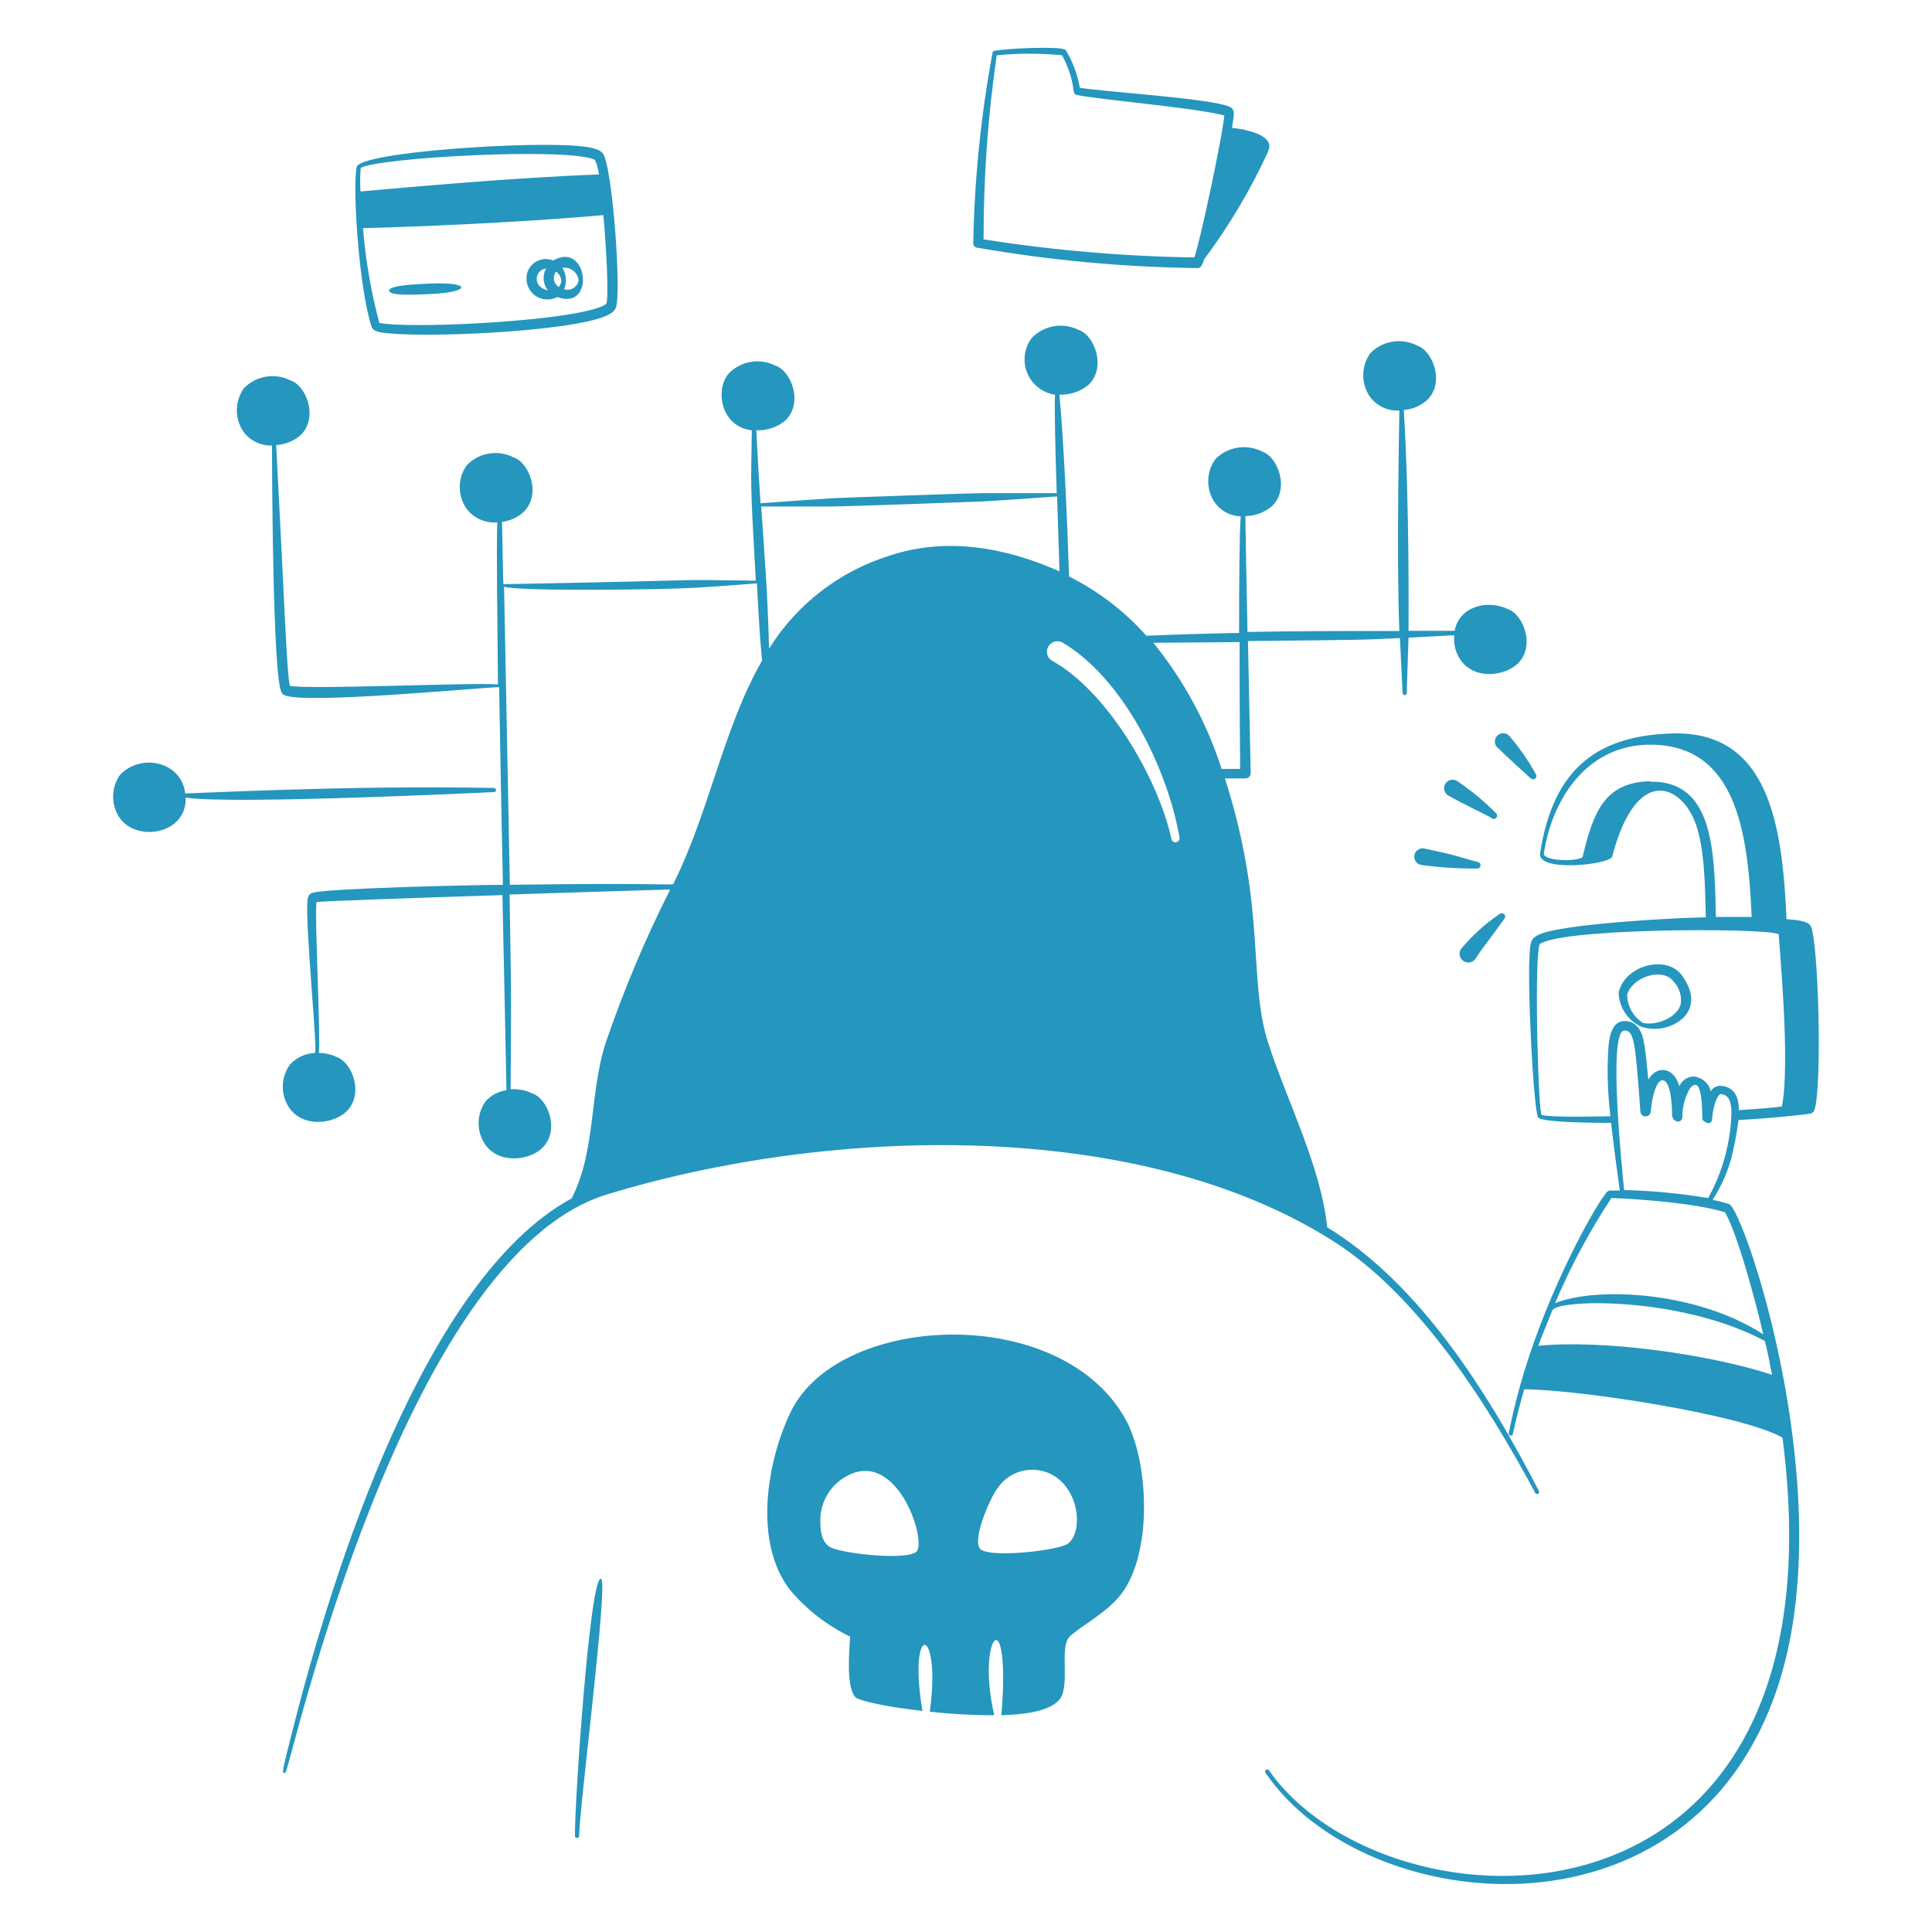
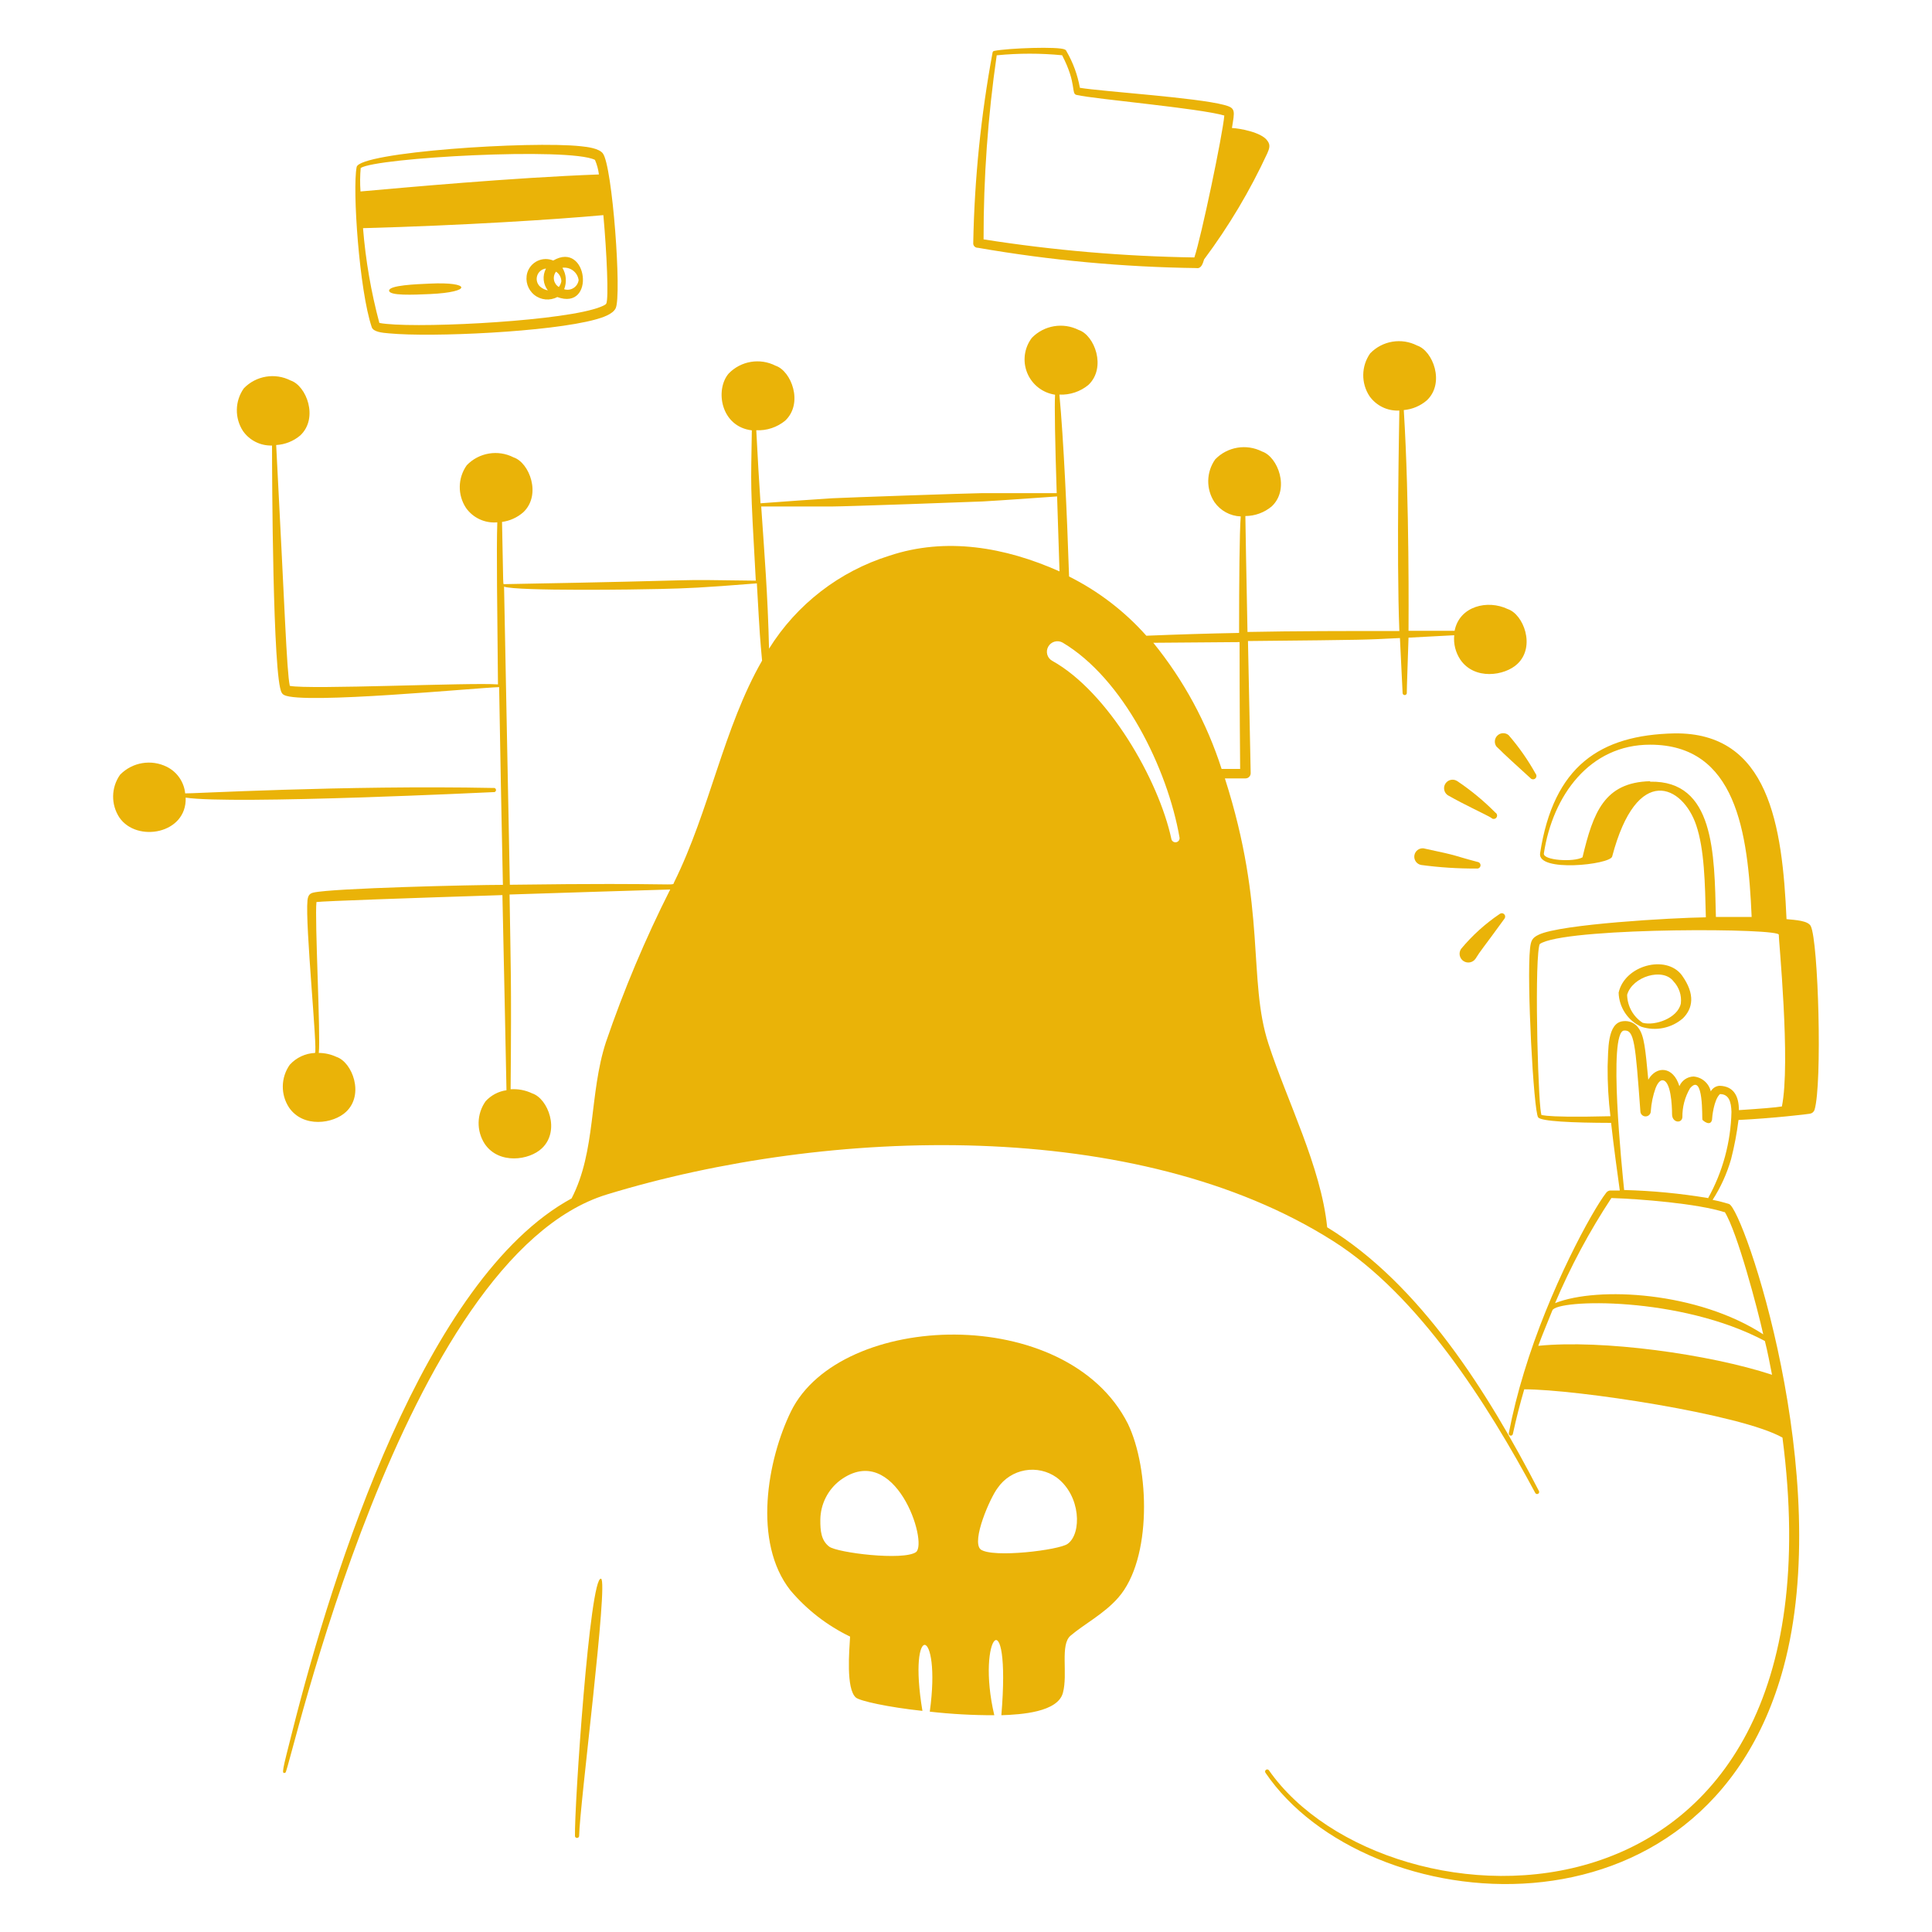
<svg xmlns="http://www.w3.org/2000/svg" viewBox="0 0 400 400" id="Hack-3--Streamline-Milano.svg" height="400" width="400">
-   <g fill="#2596be">
+   <g fill="#eab308">
    <path d="M102.16 164a0.44 0.44 0 1 0 0 -0.86c-30.68 -0.62 -63.62 1.24 -63.82 1.12a6.92 6.92 0 0 0 -3.76 -5.48 8.34 8.34 0 0 0 -9.72 1.62 7.86 7.86 0 0 0 -0.14 8.86c3.58 5.24 14 3.42 13.72 -4.12C48.28 166.62 102 164 102.16 164zm-63.62 0.68a0.34 0.34 0 0 0 0 -0.28 0.34 0.34 0 0 1 0 0.3z" stroke-width="1" />
    <path d="M276 256.94c17.72 11.22 32 33.76 41.86 52.16a0.42 0.42 0 0 0 0.76 -0.4c-10.52 -20.38 -24.62 -42.86 -43.84 -54.6 -1.26 -12.48 -8.34 -26.22 -12.16 -38 -4.32 -13.26 -0.34 -27.88 -9.02 -54.94h4.26a1.08 1.08 0 0 0 1.08 -1.1s-0.28 -13.8 -0.56 -27.34c26 -0.26 23.6 -0.24 31.46 -0.62 0.16 3.78 0.5 9.76 0.56 11.46a0.44 0.44 0 0 0 0.86 0c0 -1.42 0.24 -7.4 0.36 -11.54l9.46 -0.5a7.76 7.76 0 0 0 1.26 5.04c2.92 4.3 9.2 3.38 11.82 0.9 3.82 -3.6 1.26 -10.28 -2 -11.36 -4.16 -2 -10 -0.62 -11 4.5h-9.54c0 -1.54 0.22 -26.4 -0.98 -45.7a8.46 8.46 0 0 0 4.76 -2c3.84 -3.62 1.24 -10.3 -2 -11.36a8.28 8.28 0 0 0 -9.72 1.62 7.88 7.88 0 0 0 -0.14 8.86 7.1 7.1 0 0 0 6.18 2.98c0 1.12 -0.62 30 0 45.64 -11.22 0 -21.48 0 -31.44 0.2 -0.22 -11.22 -0.42 -21.88 -0.44 -24a8.56 8.56 0 0 0 5.46 -2c3.82 -3.6 1.26 -10.28 -2 -11.36a8.28 8.28 0 0 0 -9.7 1.62 7.86 7.86 0 0 0 -0.16 8.86 6.96 6.96 0 0 0 5.44 2.96c-0.26 3.36 -0.34 13.58 -0.34 24.12 -6.46 0.12 -12.8 0.32 -19.2 0.58a53.24 53.24 0 0 0 -16 -12.26c-0.42 -12.88 -1.14 -28.46 -2 -37.66a8.84 8.84 0 0 0 6 -2c3.8 -3.62 1.26 -10.3 -2 -11.38a8.32 8.32 0 0 0 -9.7 1.62 7.38 7.38 0 0 0 4.8 11.78c-0.14 2 0 10.1 0.34 20.38h-15.44c-2 0 -28.5 0.92 -31.02 1.06s-11.7 0.8 -14.86 1.04c-0.3 -4.54 -0.6 -9.44 -0.88 -15.12a8.78 8.78 0 0 0 6 -2c3.82 -3.64 1.22 -10.3 -2 -11.36a8.28 8.28 0 0 0 -9.72 1.62c-2.86 3.34 -1.66 10.98 4.8 11.76 -0.18 12.3 -0.38 9.7 0.82 31.12 -20.7 -0.28 -4.28 -0.14 -52 0.72 -0.42 -0.14 -0.22 1.7 -0.54 -12.88a8.38 8.38 0 0 0 4.4 -2c3.82 -3.62 1.26 -10.28 -2 -11.36a8.24 8.24 0 0 0 -9.7 1.62 7.82 7.82 0 0 0 -0.16 8.84 7.12 7.12 0 0 0 6.48 2.98c-0.2 5.82 0 18.42 0.14 33.56 -5.38 -0.44 -39.1 1.12 -43.1 0.3 -0.66 -3.1 -1.04 -16.12 -2.82 -49.86a8.44 8.44 0 0 0 5 -2c3.82 -3.62 1.24 -10.28 -2 -11.36a8.26 8.26 0 0 0 -9.7 1.62 7.88 7.88 0 0 0 -0.16 8.86 7.06 7.06 0 0 0 6 2.98c0 5.88 0.14 48.24 2 51.16a1.1 1.1 0 0 0 0.52 0.5c3.78 2 40 -1.52 44.5 -1.64 0.2 12.74 0.5 27.2 0.78 40.94 -6 0 -35.28 0.68 -39.22 1.6 -0.76 0.18 -1.12 0.54 -1.24 1.6 -0.5 5.04 2.12 30.98 1.56 31.6a7.5 7.5 0 0 0 -5.22 2.44 7.86 7.86 0 0 0 -0.16 8.86c2.92 4.28 9.2 3.38 11.82 0.88 3.82 -3.6 1.26 -10.28 -2 -11.36A8.72 8.72 0 0 0 66 218c0.42 -3.38 -0.88 -27.88 -0.48 -31.24 1.3 -0.2 19.84 -0.84 38.5 -1.44 0.34 16 0.66 30.72 0.84 40.4a7.22 7.22 0 0 0 -4.32 2.28 7.86 7.86 0 0 0 -0.16 8.86c2.92 4.26 9.2 3.38 11.82 0.88 3.84 -3.64 1.24 -10.3 -2 -11.36a8.94 8.94 0 0 0 -4.48 -0.86c0.2 -23.6 0 -25.32 -0.22 -40.32 13.36 -0.44 26.56 -0.84 33.26 -1.04a248.26 248.26 0 0 0 -13.32 31.64c-3.48 10.7 -2 22.46 -7.1 32.32 -30.44 16.58 -49.5 77.4 -57.76 110.12 -2.18 8.58 -2.36 9.12 -1.48 8.76s24.14 -106.74 66.56 -119.7c45.92 -14.04 109.9 -16.04 150.34 9.64zm-19.36 -124c0 12.6 0.1 25.06 0.12 26.26h-3.84a80.4 80.4 0 0 0 -14.14 -26.12zm-36.64 0.1c12.54 7.44 21.72 26 24.22 40.42a0.86 0.86 0 0 1 -1.68 0.32c-2.66 -12.44 -13.2 -30.58 -24.68 -36.96a2.14 2.14 0 0 1 -0.82 -2.96 2.18 2.18 0 0 1 2.96 -0.82zM139.56 182.68c-0.46 0.92 2.52 0 -34 0.5 -0.36 -18.4 -0.88 -45.24 -1.2 -61.72 2.68 0.96 28 0.6 32.34 0.48 5.68 -0.14 8.18 -0.22 20 -1.16 0.66 11.82 0.64 11 1.08 16 -7.96 13.84 -10.84 30.98 -18.22 45.9zm19.66 -48.38c-0.26 -11.12 -0.94 -19.42 -1.62 -29.44h14.86c2.52 0 29 -0.94 31 -1.04 3.34 -0.18 13.48 -0.9 15.4 -1.04 0.16 4.88 0.32 10.2 0.5 15.52 -11.26 -5.02 -23.5 -7.16 -35.24 -3.24a45.26 45.26 0 0 0 -24.9 19.24zm-43.84 -72.8c8 2.94 6.34 -11.76 -0.84 -7.56a4 4 0 0 0 -5.38 2.56 4.34 4.34 0 0 0 6.22 5zM119.8 58a2.32 2.32 0 0 1 -3 1.88 5.02 5.02 0 0 0 -0.36 -4.44A2.98 2.98 0 0 1 119.8 58zm-4.66 -1.74a2.42 2.42 0 0 1 1.08 2 2.82 2.82 0 0 1 -0.52 1.16 2.16 2.16 0 0 1 -0.56 -3.2zm-2.12 -0.62a4.18 4.18 0 0 0 0.4 4.48 3.52 3.52 0 0 1 -1.6 -0.78 2.16 2.16 0 0 1 1.2 -3.74z" stroke-width="1" />
    <path d="M80.56 69.02c8.82 0.84 33.38 -0.28 42.76 -2.88 1.36 -0.38 3.5 -1.04 4.14 -2.3 1.3 -2.56 -0.66 -29.6 -2.66 -32.1 -0.8 -1.02 -3.12 -1.32 -4.52 -1.46 -10.4 -1.14 -45.82 1.2 -46.44 4.3 -0.9 4.58 0.54 25.5 3.12 33.14 0.32 1 2.14 1.18 3.6 1.3zm-5.88 -34.24c3.2 -2.14 43.16 -4.34 48.5 -1.68a11.16 11.16 0 0 1 0.82 3.02c-18 0.66 -40.52 2.74 -49.36 3.52a29.86 29.86 0 0 1 0.04 -4.86zm0.48 12.46c21.02 -0.58 39.84 -1.8 49.76 -2.7 0.72 8 1.12 17.32 0.6 18.32 -0.22 0.44 -2.3 1.08 -2.78 1.2 -9.44 2.66 -38 4 -44.2 2.8a110 110 0 0 1 -3.38 -19.62z" stroke-width="1" />
    <path d="M89.06 60.88c8.76 -0.4 8.46 -2.58 -0.1 -2.16 -2.84 0.12 -8.38 0.34 -8.4 1.44s4.96 0.88 8.5 0.72zm35.38 265.98c-2.32 -0.72 -5.54 47.22 -5.4 53.32a0.44 0.44 0 0 0 0.86 0c0.1 -6.46 6.1 -52.84 4.54 -53.32zm210.68 -121.34a8 8 0 0 0 4.7 7.06 8.94 8.94 0 0 0 8.62 -1.76c2 -2 2.64 -4.92 -0.24 -8.92 -3.24 -4.32 -11.84 -2.06 -13.08 3.62zm12.88 2.24c-0.64 3.04 -5.36 4.68 -7.9 4a7.08 7.08 0 0 1 -3.22 -5.8c1.1 -3.82 7.44 -5.68 9.6 -2.78a5.7 5.7 0 0 1 1.52 4.58zm-38.18 -53.2c1.88 1.74 -0.42 -0.24 7.04 6.54a0.7 0.7 0 0 0 1.08 -0.9 47.34 47.34 0 0 0 -5.6 -8 1.74 1.74 0 0 0 -2.52 2.36zm-1.08 14.76a0.7 0.7 0 1 0 0.86 -1.08 51.1 51.1 0 0 0 -7.86 -6.5 1.74 1.74 0 0 0 -2 2.9c3.8 2.16 7.52 3.8 9 4.68zm-14.52 9.76a82 82 0 0 0 11.52 0.74 0.68 0.68 0 1 0 0.2 -1.36c-5.68 -1.5 -3.12 -1.1 -11.22 -2.82a1.74 1.74 0 0 0 -0.5 3.44zm11.28 19.4c1.14 -1.84 1.36 -1.9 6 -8.3a0.7 0.7 0 0 0 -1 -0.96 38.18 38.18 0 0 0 -8 7.24 1.74 1.74 0 0 0 3 2.02zm-103.04 -147.18a286.7 286.7 0 0 0 45.22 4.2c1 0.18 1.32 -0.84 1.62 -1.8a123.26 123.26 0 0 0 13.1 -22c0.4 -0.94 0.68 -1.68 0 -2.56 -1.2 -1.78 -5.84 -2.58 -7.34 -2.64 0.56 -3.54 0.86 -4.14 -1.64 -4.78 -5.86 -1.54 -24.86 -2.74 -29.84 -3.54a23.12 23.12 0 0 0 -2.76 -7.54 0.66 0.66 0 0 0 -0.34 -0.38c-1.2 -0.68 -11.8 -0.3 -14.64 0.28a0.4 0.4 0 0 0 -0.34 0.34 241.3 241.3 0 0 0 -4 39.4 0.92 0.92 0 0 0 0.96 1.02zm4 -39.86a69.62 69.62 0 0 1 13.44 0c3.12 6 1.78 8 3.02 8.22 4 0.9 25.26 2.72 30.56 4.26 -0.34 4 -4.8 25.26 -6.2 29.38a311.14 311.14 0 0 1 -43.64 -3.74 262.76 262.76 0 0 1 2.72 -38.12zM163.78 292.18c-4.9 10 -8 27.1 -0.14 37.08a37.5 37.5 0 0 0 12.36 9.58c-0.16 2.88 -0.88 10.8 1.2 12.62 0.8 0.7 6.66 2 13.78 2.76 -3.14 -18.74 4 -17.74 1.52 0.16a116.52 116.52 0 0 0 13.36 0.74c-3.88 -16.42 3.52 -24.68 1.46 0 4.14 -0.14 11.66 -0.64 12.74 -4.62s-0.64 -10 1.6 -11.86c2.78 -2.38 6.9 -4.48 9.86 -7.86 7.04 -8 6.48 -26.72 2 -36 -12.66 -25.08 -59.52 -23.3 -69.74 -2.6zm25.88 29.16c-2.62 1.84 -16.36 0.14 -18 -1.14s-1.84 -3.2 -1.82 -5.58a10.4 10.4 0 0 1 4.16 -8.18c11.34 -8.24 18.18 12.86 15.66 14.9zm31.38 -1.7c-1.72 1.28 -15.48 2.98 -18 1.16 -2 -1.72 2 -10.8 3.52 -12.74a8.7 8.7 0 0 1 12.18 -2.18c5.08 3.76 5.26 11.66 2.3 13.76z" stroke-width="1" />
    <path d="M374.9 191.74c-0.56 -1.12 -3.08 -1.26 -5.02 -1.44 -0.86 -19.46 -3.66 -38.74 -23.24 -38.46 -15.36 0.34 -25 6.74 -27.78 24.82 -0.62 4 14.48 2.36 14.92 0.68 5.14 -19.5 14.64 -14.7 17.4 -6.5 1.7 5.02 1.82 12 2 19.08 -7.1 0.1 -30 1.42 -34.56 3.58 -1.42 0.66 -1.66 1.26 -1.84 2.84 -0.72 6.66 0.74 33.78 1.68 35 0.62 0.82 7.02 1.12 15.1 1.14 0.58 5.24 1.34 10.64 1.8 14h-2a1.16 1.16 0 0 0 -0.84 0.5c-2.84 3.64 -11.74 19.82 -17 37.18a122.56 122.56 0 0 0 -3.14 12.56 0.42 0.42 0 0 0 0.84 0.18c0.68 -3.16 1.48 -6.26 2.36 -9.26 10.72 0 44.92 5.14 53.46 10 14 107.56 -82 103.72 -106.34 68.86a0.44 0.44 0 0 0 -0.72 0.5c20.72 30.6 91.16 37.56 107.26 -21.72 10.76 -39.58 -8.3 -95.02 -11.26 -96a30 30 0 0 0 -3.4 -0.86 31.76 31.76 0 0 0 3.82 -8.42 65.5 65.5 0 0 0 1.54 -8.12c7.04 -0.34 14.48 -1.22 14.8 -1.3a1.2 1.2 0 0 0 0.94 -0.8c1.62 -5.32 0.8 -34.86 -0.78 -38.04zm-33.26 -30c-9.48 0.24 -11.78 6.44 -14 15.76 -1.84 1.04 -8.18 0.64 -8 -0.8 1.82 -12 9.48 -22.54 22 -22.52 17.8 0 20.26 18 21.02 35.66h-7.4c-0.32 -13.26 -0.32 -28.28 -13.62 -28zm25.26 122.9c-13 -4.28 -35.24 -7.34 -48.42 -6 0.94 -2.56 2 -5.02 2.92 -7.34s26.42 -3.02 44 6.34c0.6 2.36 1.04 4.8 1.5 7.1zm-9.84 -33.76c2.64 4.18 6.86 20.26 8 25.38 -13.5 -8.78 -34.14 -10 -43.1 -6.46a136 136 0 0 1 11.66 -21.76c5.86 0.18 17.9 1.14 23.44 2.94zm-3.46 -2.84a124.78 124.78 0 0 0 -17.34 -1.66c-0.42 -4.14 -3.38 -32.82 0 -33.02 2.1 -0.14 2.32 2.54 3.36 16.7a1.08 1.08 0 0 0 2.16 0 17.64 17.64 0 0 1 1 -4.8c0.24 -0.6 0.74 -1.6 1.4 -1.6 1.76 0 2 5.24 2 7.02s2 2 2.14 0.64a11.52 11.52 0 0 1 1.58 -6c2.86 -3.4 2.46 6.3 2.56 6.5s1.68 1.5 2 0c0 -0.46 0.36 -4.14 1.64 -5.3 1.86 0 2.32 1.6 2.38 3.68a38.58 38.58 0 0 1 -4.88 17.94zm15.3 -18.96c-1.26 0.22 -4.56 0.48 -8.88 0.76 0 -2.84 -1.04 -4.96 -4 -5.04a2.24 2.24 0 0 0 -1.82 1.16 4 4 0 0 0 -3.58 -3.08 3.28 3.28 0 0 0 -2.92 2c-1.26 -4.16 -4.76 -4.28 -6.44 -1.34 -0.6 -6.36 -0.84 -9.08 -2 -10.66a3.34 3.34 0 0 0 -3.14 -1.46c-3.44 0.26 -3.12 6.12 -3.28 9.4a80.38 80.38 0 0 0 0.58 10.28c-15.86 0.4 -14.46 -0.54 -14.24 -0.3 -0.66 0 -1.52 -29.44 -0.54 -34.8 0.1 -0.58 0.1 -0.58 0.72 -0.86 7.14 -3.18 49.62 -3 48.92 -1.58 -0.1 0.24 2.52 26.62 0.62 35.62z" stroke-width="1" />
  </g>
</svg>
